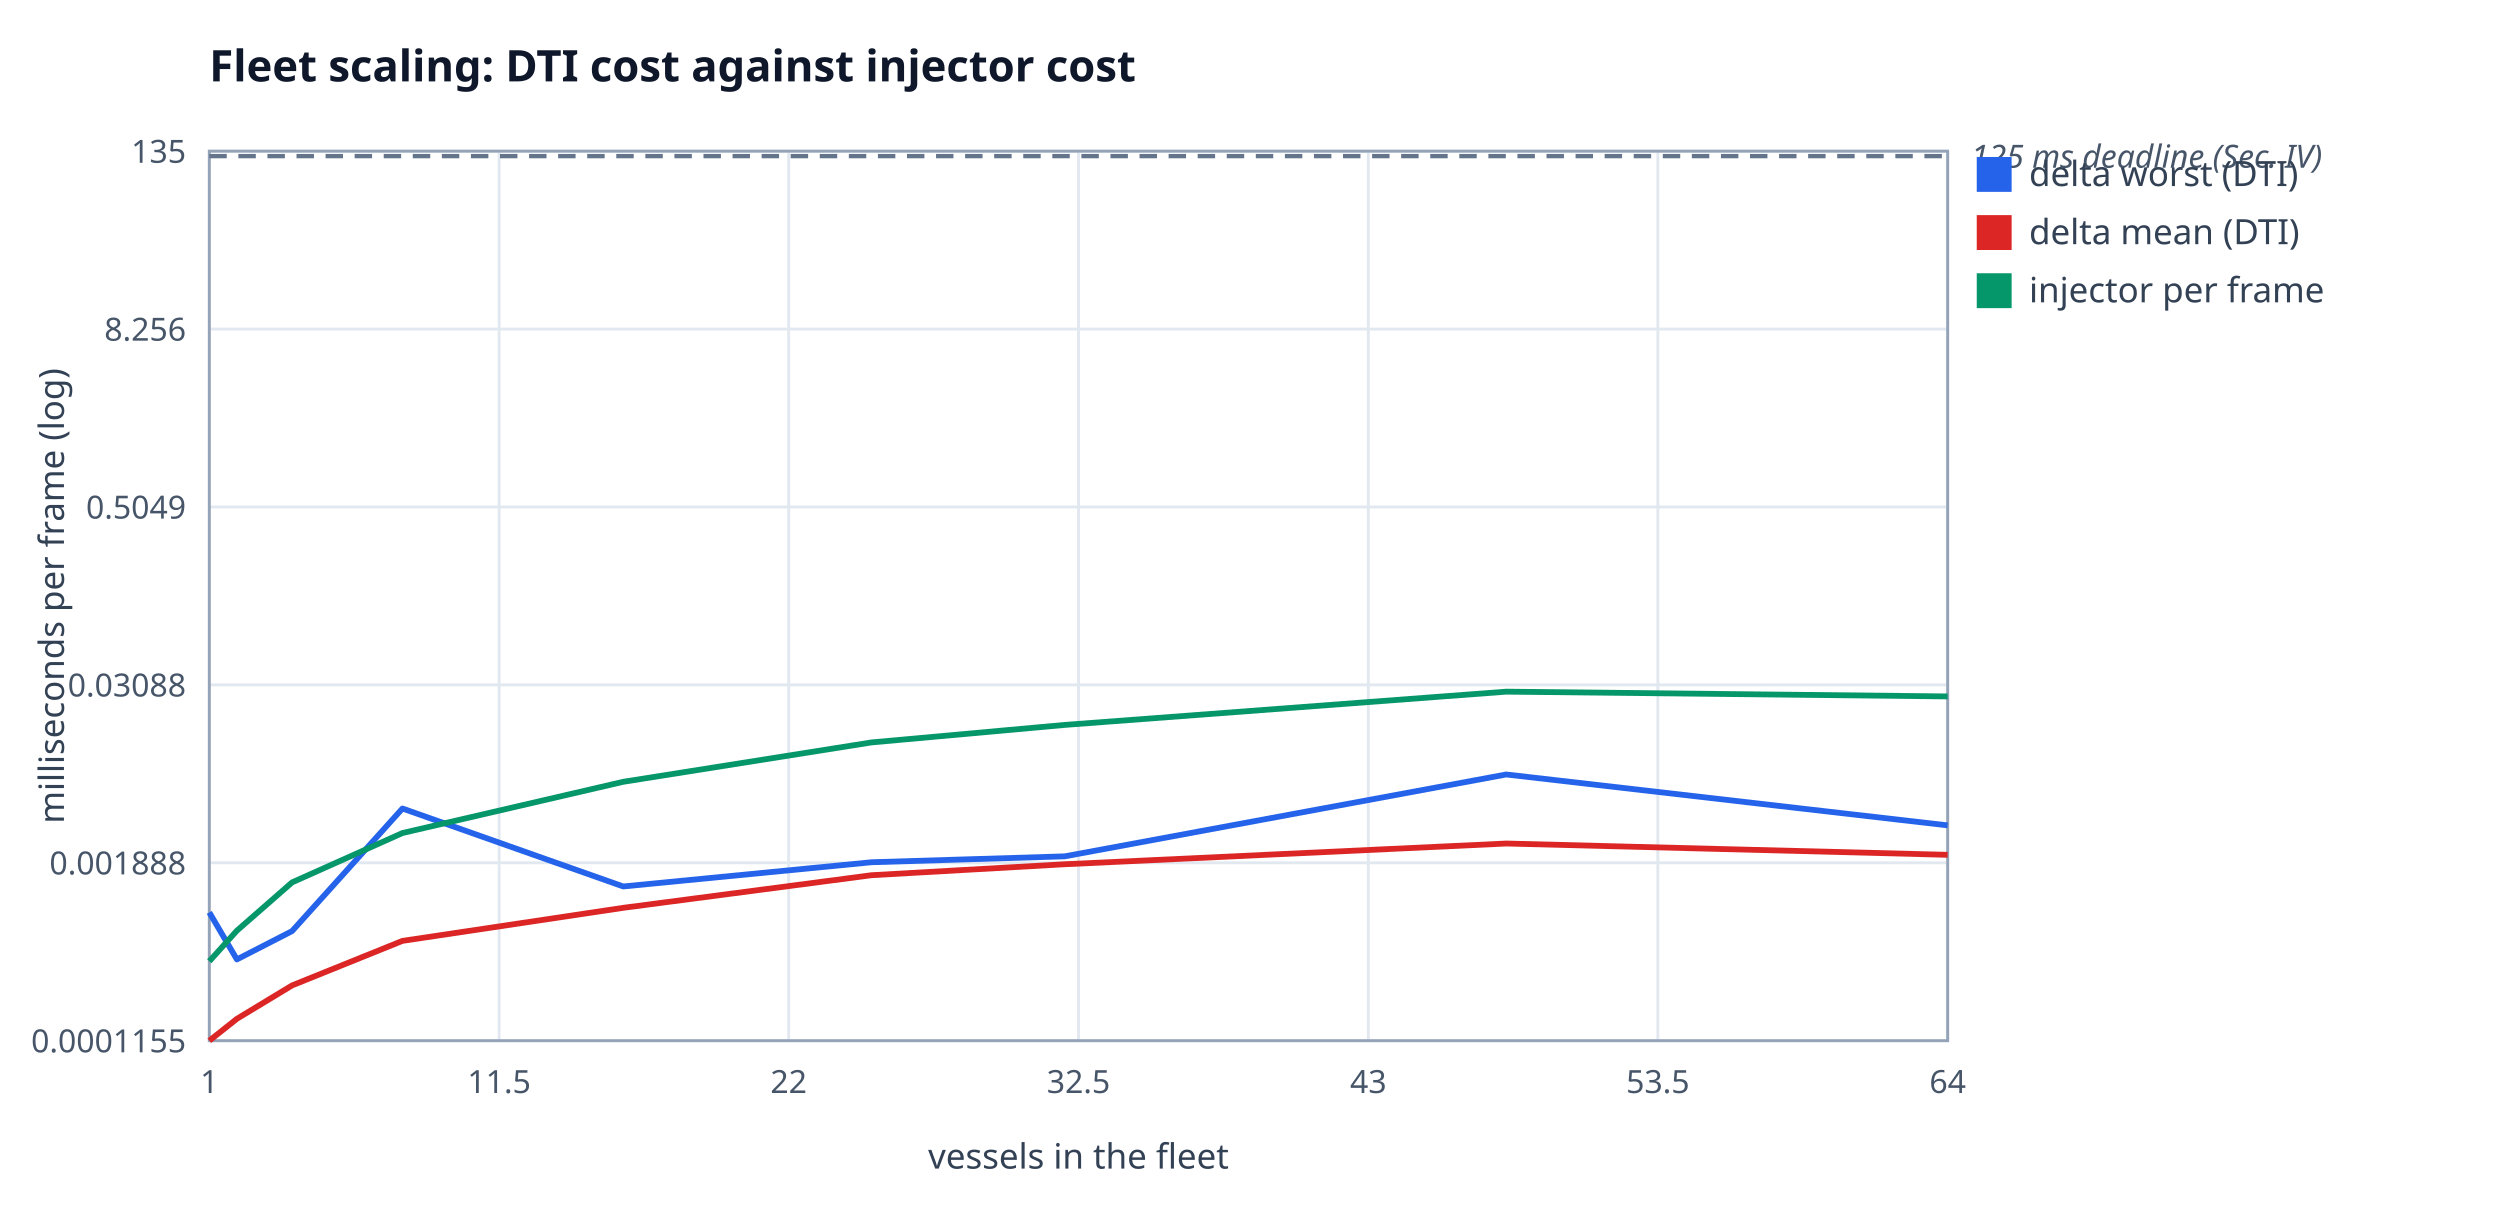
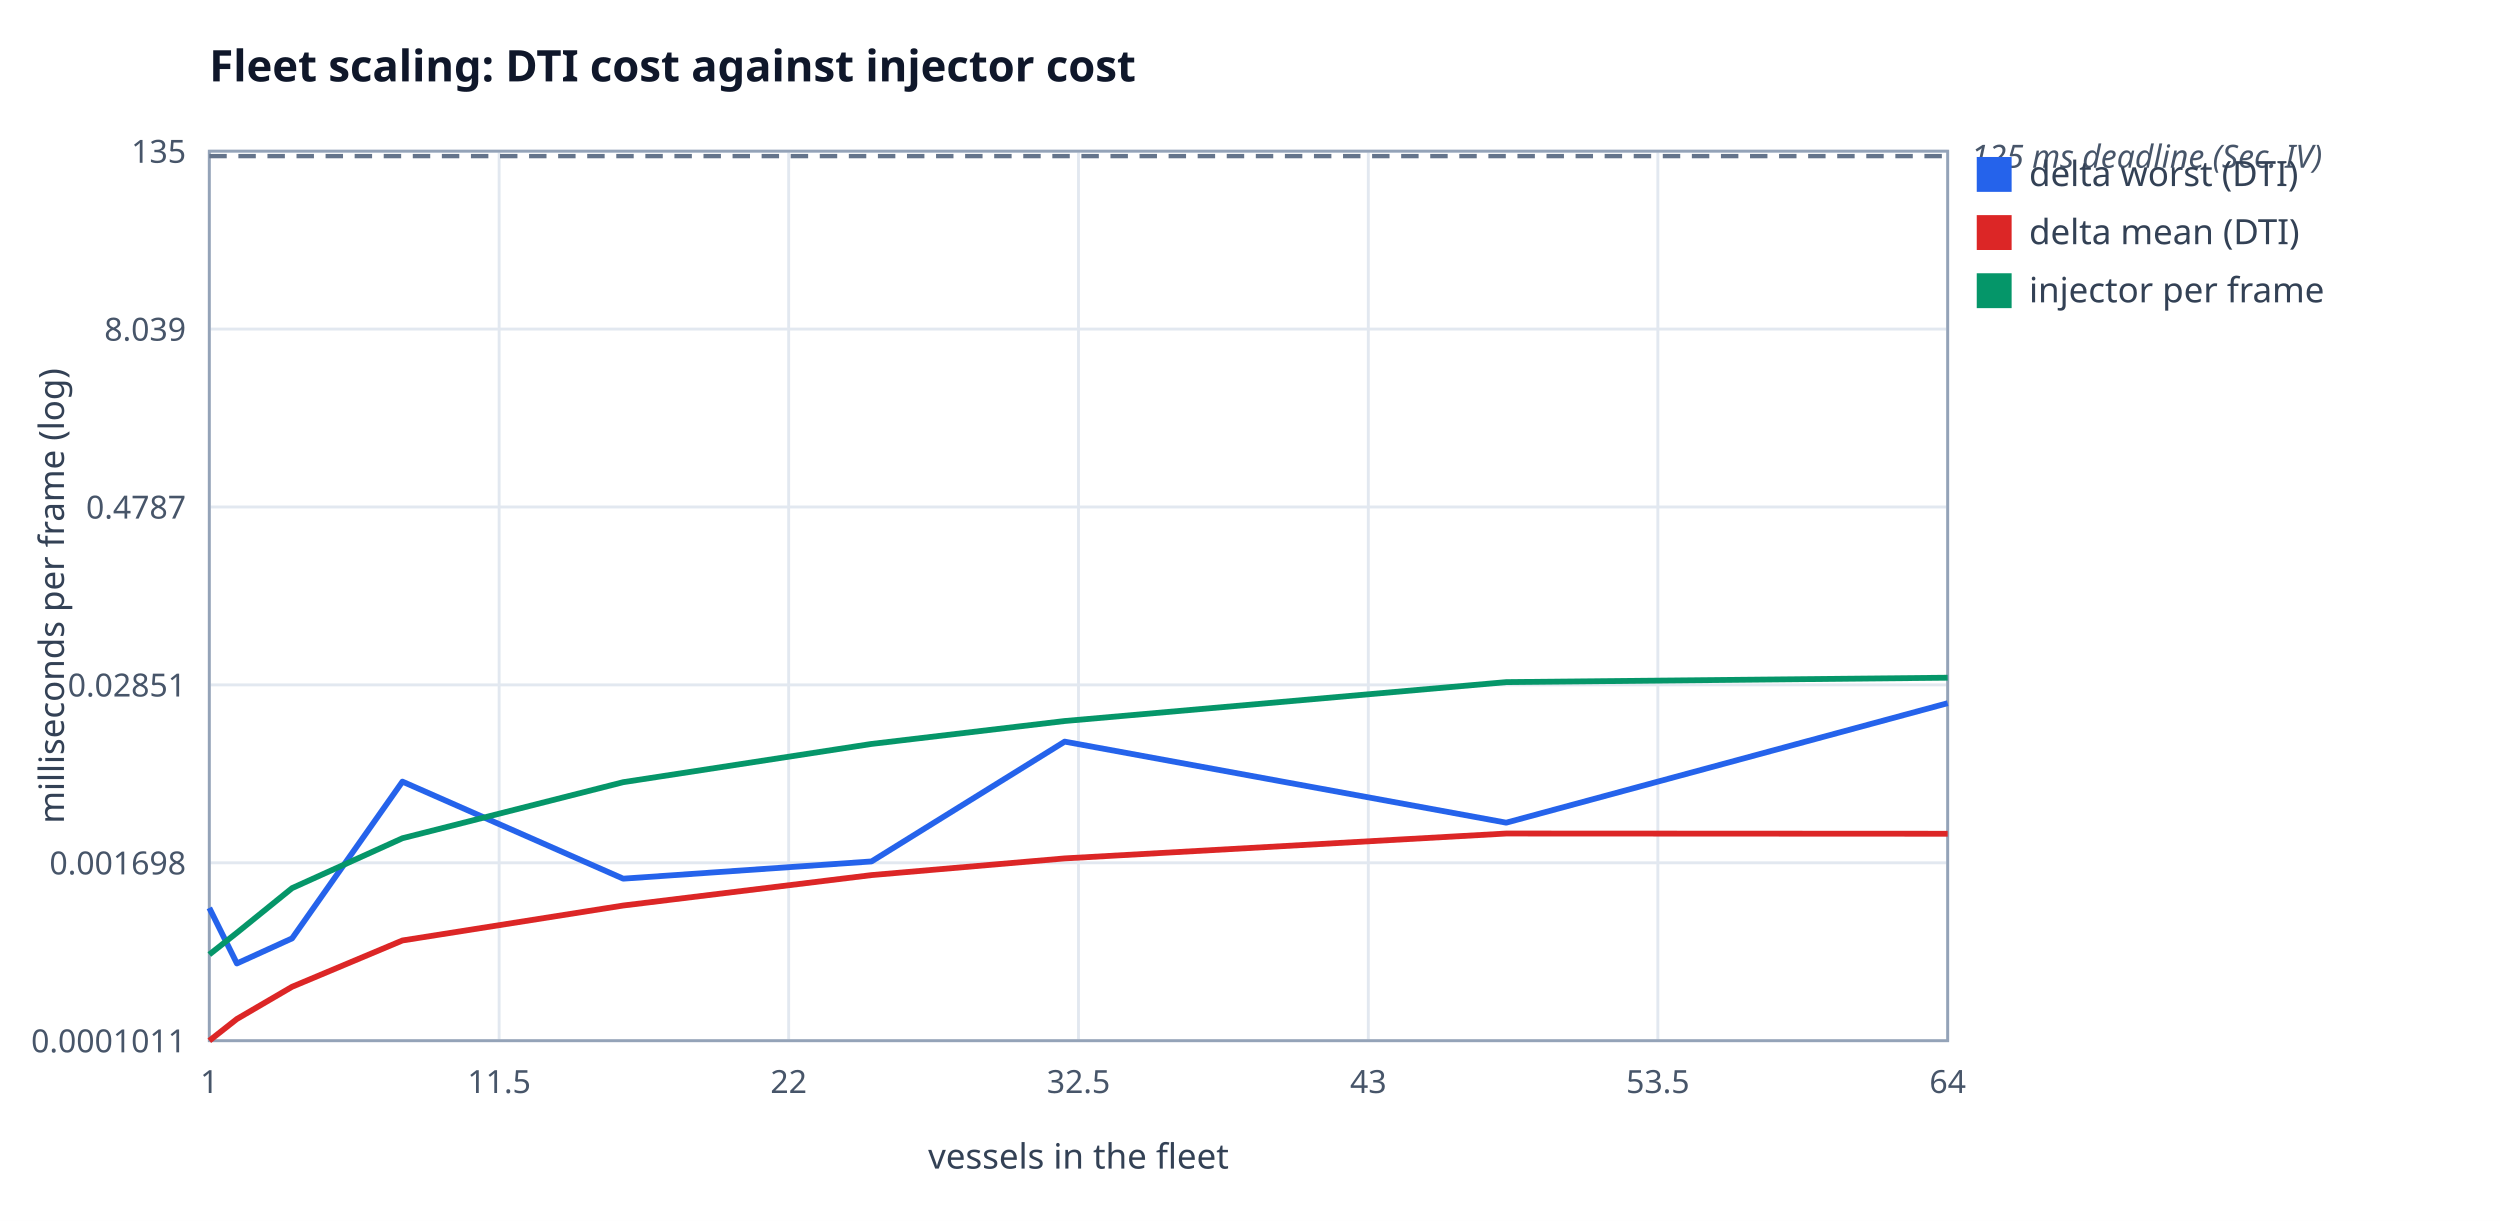
<svg xmlns="http://www.w3.org/2000/svg" viewBox="0 0 860 420" width="860" height="420" role="img" aria-label="Fleet scaling: DTI cost against injector cost">
  <style>
  .bg{fill:#ffffff}
  .frame{stroke:#94a3b8;stroke-width:1;fill:none}
  .grid{stroke:#e2e8f0;stroke-width:1}
  .tick{fill:#475569;font:11px sans-serif}
  .axis{fill:#334155;font:12px sans-serif}
  .title{fill:#0f172a;font:bold 15px sans-serif}
  .rule{stroke:#64748b;stroke-width:1.5;stroke-dasharray:6 4}
  .rulelab{fill:#475569;font:italic 11px sans-serif}
  .legend{fill:#334155;font:12px sans-serif}
  @media (prefers-color-scheme: dark){
    .bg{fill:#0b1120}
    .frame{stroke:#475569}
    .grid{stroke:#1e293b}
    .tick{fill:#94a3b8}
    .axis{fill:#cbd5e1}
    .title{fill:#f1f5f9}
    .rule{stroke:#94a3b8}
    .rulelab{fill:#94a3b8}
    .legend{fill:#cbd5e1}
  }
</style>
  <rect class="bg" x="0" y="0" width="860" height="420" />
  <text class="title" x="72.0" y="28">Fleet scaling: DTI cost against injector cost</text>
  <line class="grid" x1="72.0" y1="358.0" x2="670.0" y2="358.0" />
-   <text class="tick" x="64.0" y="362.0" text-anchor="end">0.0001155</text>
+   <text class="tick" x="64.0" y="362.0" text-anchor="end">0.0001011</text>
  <line class="grid" x1="72.0" y1="296.8" x2="670.0" y2="296.8" />
-   <text class="tick" x="64.0" y="300.8" text-anchor="end">0.001888</text>
+   <text class="tick" x="64.0" y="300.8" text-anchor="end">0.001698</text>
  <line class="grid" x1="72.0" y1="235.6" x2="670.0" y2="235.6" />
-   <text class="tick" x="64.0" y="239.6" text-anchor="end">0.03088</text>
+   <text class="tick" x="64.0" y="239.6" text-anchor="end">0.02851</text>
  <line class="grid" x1="72.0" y1="174.4" x2="670.0" y2="174.4" />
-   <text class="tick" x="64.0" y="178.4" text-anchor="end">0.5049</text>
+   <text class="tick" x="64.0" y="178.4" text-anchor="end">0.4787</text>
  <line class="grid" x1="72.0" y1="113.2" x2="670.0" y2="113.2" />
-   <text class="tick" x="64.0" y="117.2" text-anchor="end">8.256</text>
+   <text class="tick" x="64.0" y="117.2" text-anchor="end">8.039</text>
  <line class="grid" x1="72.0" y1="52.0" x2="670.0" y2="52.0" />
  <text class="tick" x="64.0" y="56.0" text-anchor="end">135</text>
  <line class="grid" x1="72.0" y1="52.0" x2="72.0" y2="358.0" />
  <text class="tick" x="72.0" y="376.0" text-anchor="middle">1</text>
  <line class="grid" x1="171.7" y1="52.0" x2="171.7" y2="358.0" />
  <text class="tick" x="171.7" y="376.0" text-anchor="middle">11.5</text>
  <line class="grid" x1="271.3" y1="52.0" x2="271.3" y2="358.0" />
  <text class="tick" x="271.3" y="376.0" text-anchor="middle">22</text>
  <line class="grid" x1="371.0" y1="52.0" x2="371.0" y2="358.0" />
  <text class="tick" x="371.0" y="376.0" text-anchor="middle">32.5</text>
  <line class="grid" x1="470.7" y1="52.0" x2="470.7" y2="358.0" />
  <text class="tick" x="470.7" y="376.0" text-anchor="middle">43</text>
  <line class="grid" x1="570.3" y1="52.0" x2="570.3" y2="358.0" />
  <text class="tick" x="570.3" y="376.0" text-anchor="middle">53.5</text>
  <line class="grid" x1="670.0" y1="52.0" x2="670.0" y2="358.0" />
  <text class="tick" x="670.0" y="376.0" text-anchor="middle">64</text>
  <rect class="frame" x="72.0" y="52.0" width="598.0" height="306.0" />
  <text class="axis" x="371.0" y="402.0" text-anchor="middle">vessels in the fleet</text>
  <text class="axis" x="22.0" y="205.0" text-anchor="middle" transform="rotate(-90 22.0 205.0)">milliseconds per frame (log)</text>
  <line class="rule" x1="72.0" y1="53.7" x2="670.0" y2="53.7" />
  <text class="rulelab" x="678.0" y="57.7">125 ms deadline (Sec. IV)</text>
-   <polyline fill="none" stroke="#2563eb" stroke-width="2" stroke-linejoin="round" points="72.00,313.87 81.49,330.04 100.48,320.29 138.44,278.13 214.38,304.94 299.81,296.61 366.25,294.58 518.13,266.42 670.00,283.93 " />
-   <polyline fill="none" stroke="#dc2626" stroke-width="2" stroke-linejoin="round" points="72.00,358.00 81.49,350.47 100.48,338.98 138.44,323.66 214.38,312.29 299.81,301.07 366.25,297.30 518.13,290.17 670.00,294.06 " />
-   <polyline fill="none" stroke="#059669" stroke-width="2" stroke-linejoin="round" points="72.00,330.68 81.49,320.14 100.48,303.54 138.44,286.56 214.38,268.94 299.81,255.39 366.25,249.37 518.13,237.93 670.00,239.57 " />
+   <polyline fill="none" stroke="#2563eb" stroke-width="2" stroke-linejoin="round" points="72.00,312.32 81.49,331.43 100.48,322.80 138.44,268.88 214.38,302.26 299.81,296.33 366.25,255.12 518.13,283.00 670.00,241.89 " />
+   <polyline fill="none" stroke="#dc2626" stroke-width="2" stroke-linejoin="round" points="72.00,358.00 81.49,350.53 100.48,339.45 138.44,323.52 214.38,311.50 299.81,301.03 366.25,295.29 518.13,286.73 670.00,286.81 " />
+   <polyline fill="none" stroke="#059669" stroke-width="2" stroke-linejoin="round" points="72.00,328.36 81.49,320.87 100.48,305.51 138.44,288.35 214.38,269.07 299.81,255.91 366.25,248.03 518.13,234.65 670.00,233.13 " />
  <rect x="680.0" y="54.0" width="12" height="12" fill="#2563eb" />
  <text class="legend" x="698.0" y="64.0">delta worst (DTI)</text>
  <rect x="680.0" y="74.0" width="12" height="12" fill="#dc2626" />
  <text class="legend" x="698.0" y="84.0">delta mean (DTI)</text>
  <rect x="680.0" y="94.0" width="12" height="12" fill="#059669" />
  <text class="legend" x="698.0" y="104.0">injector per frame</text>
</svg>
